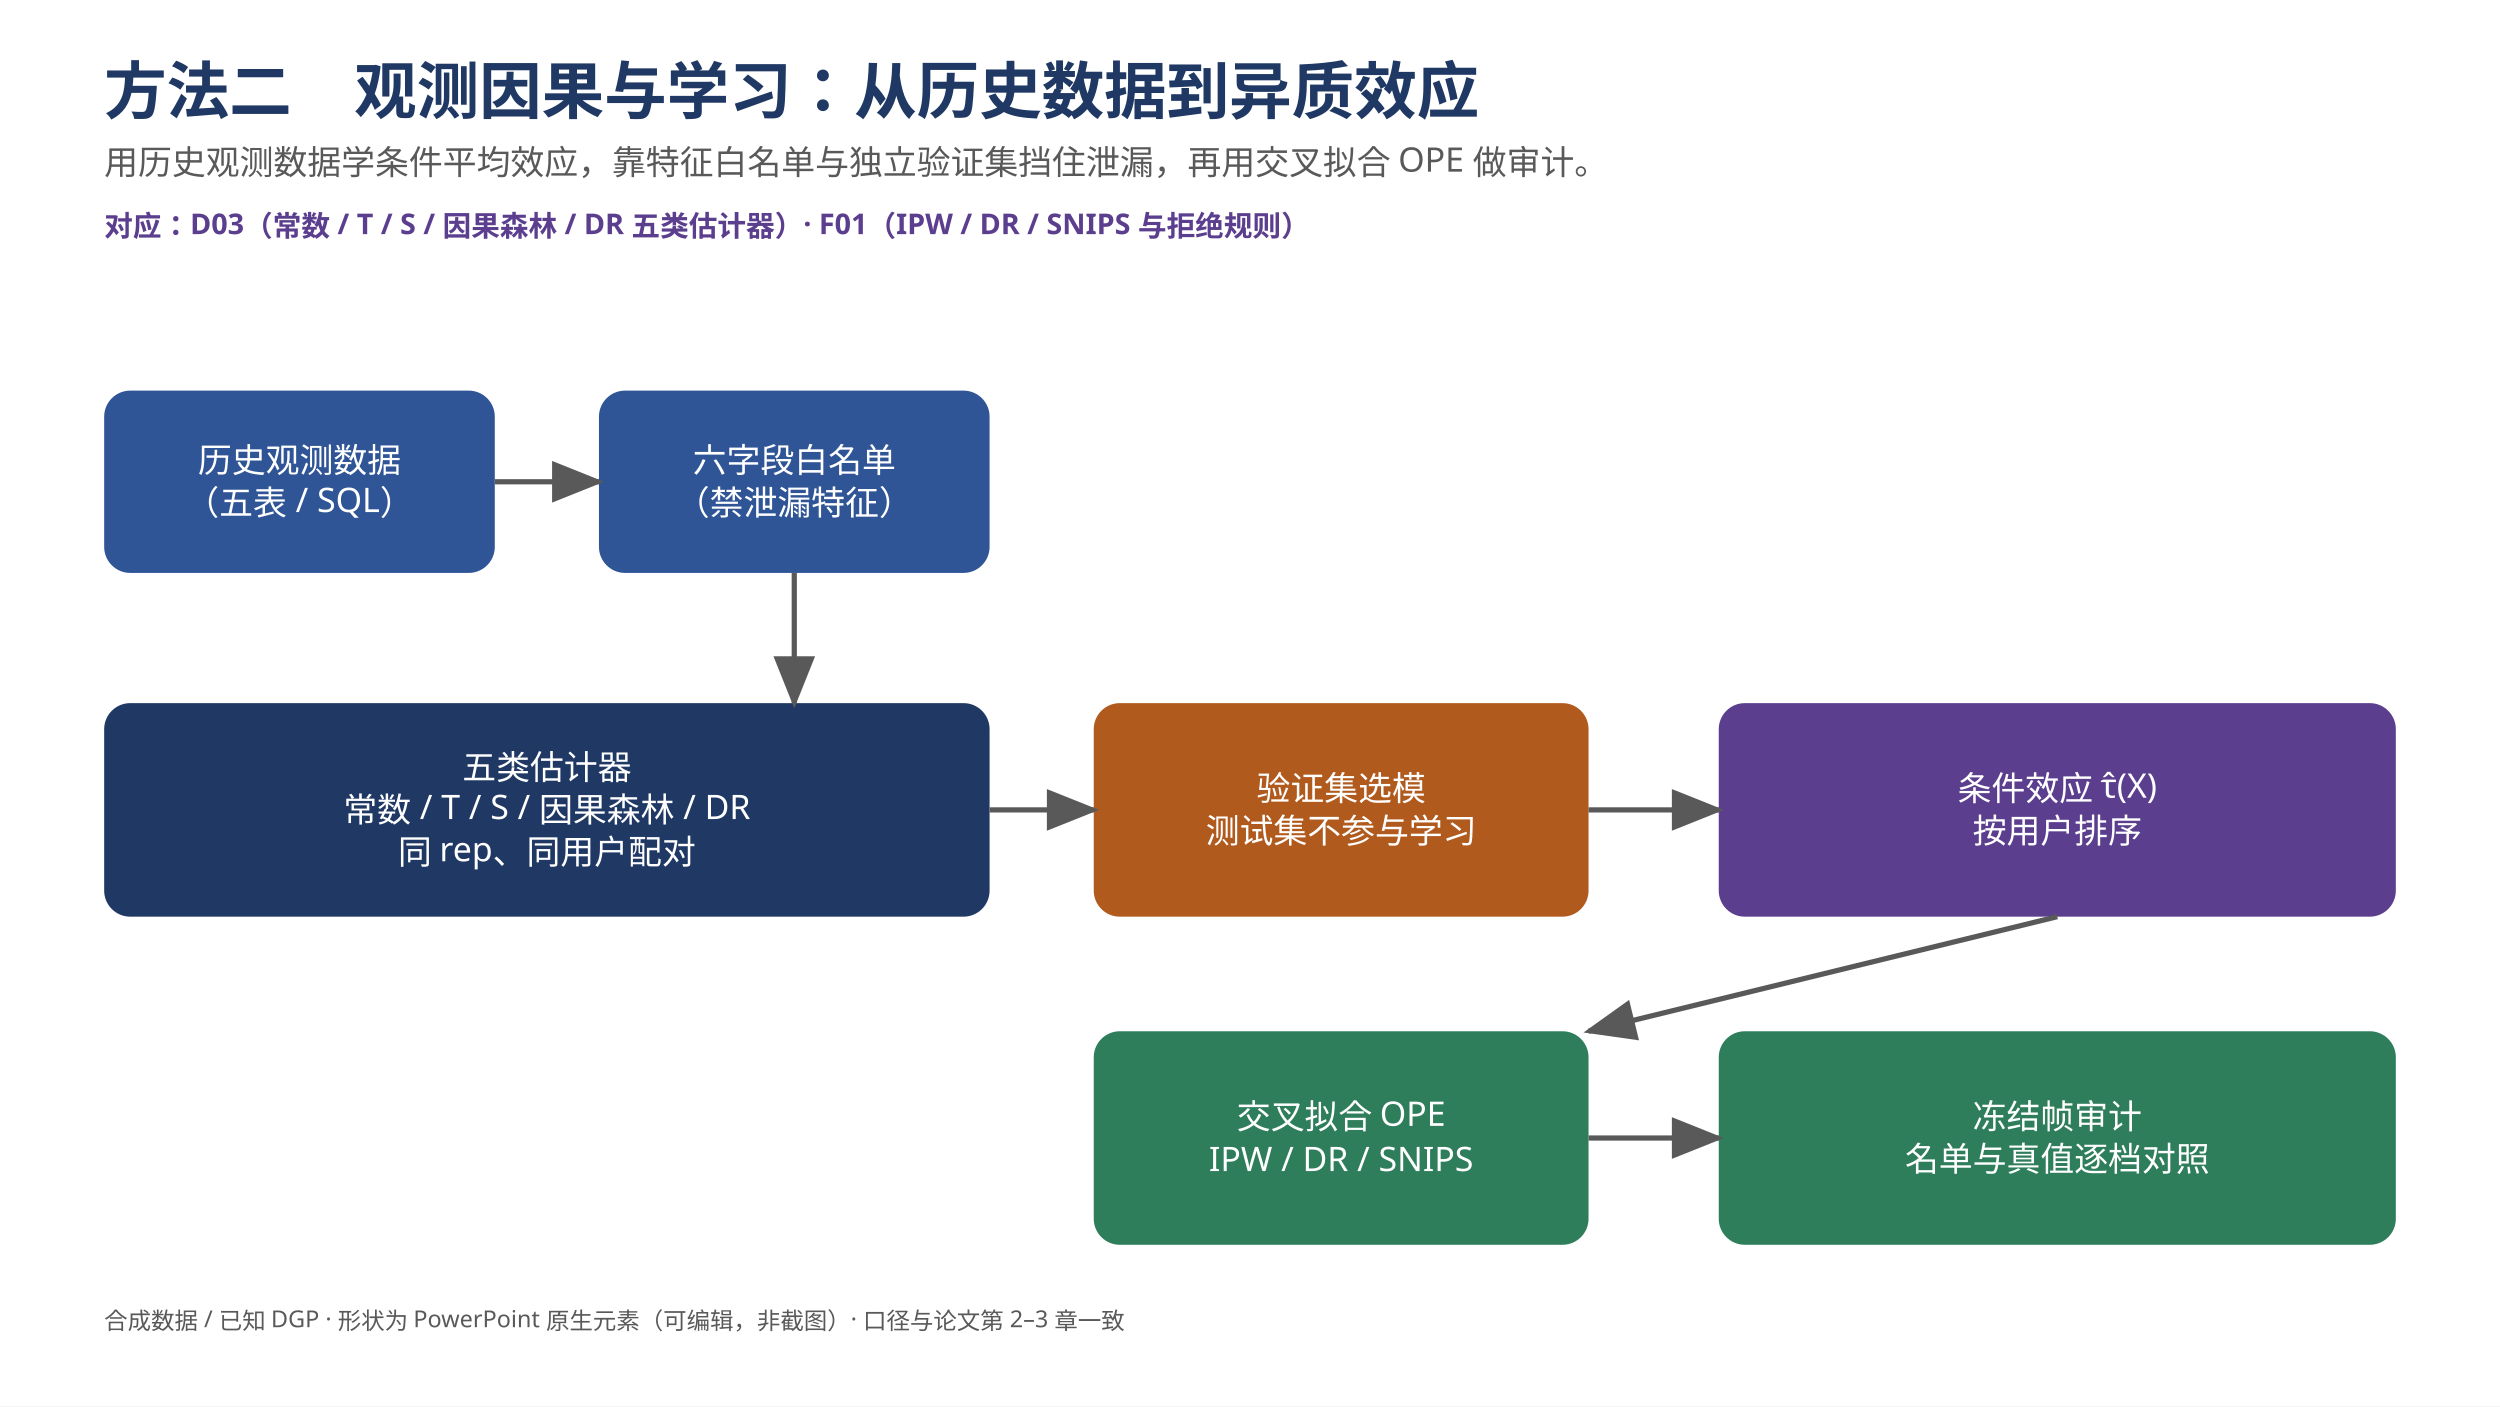
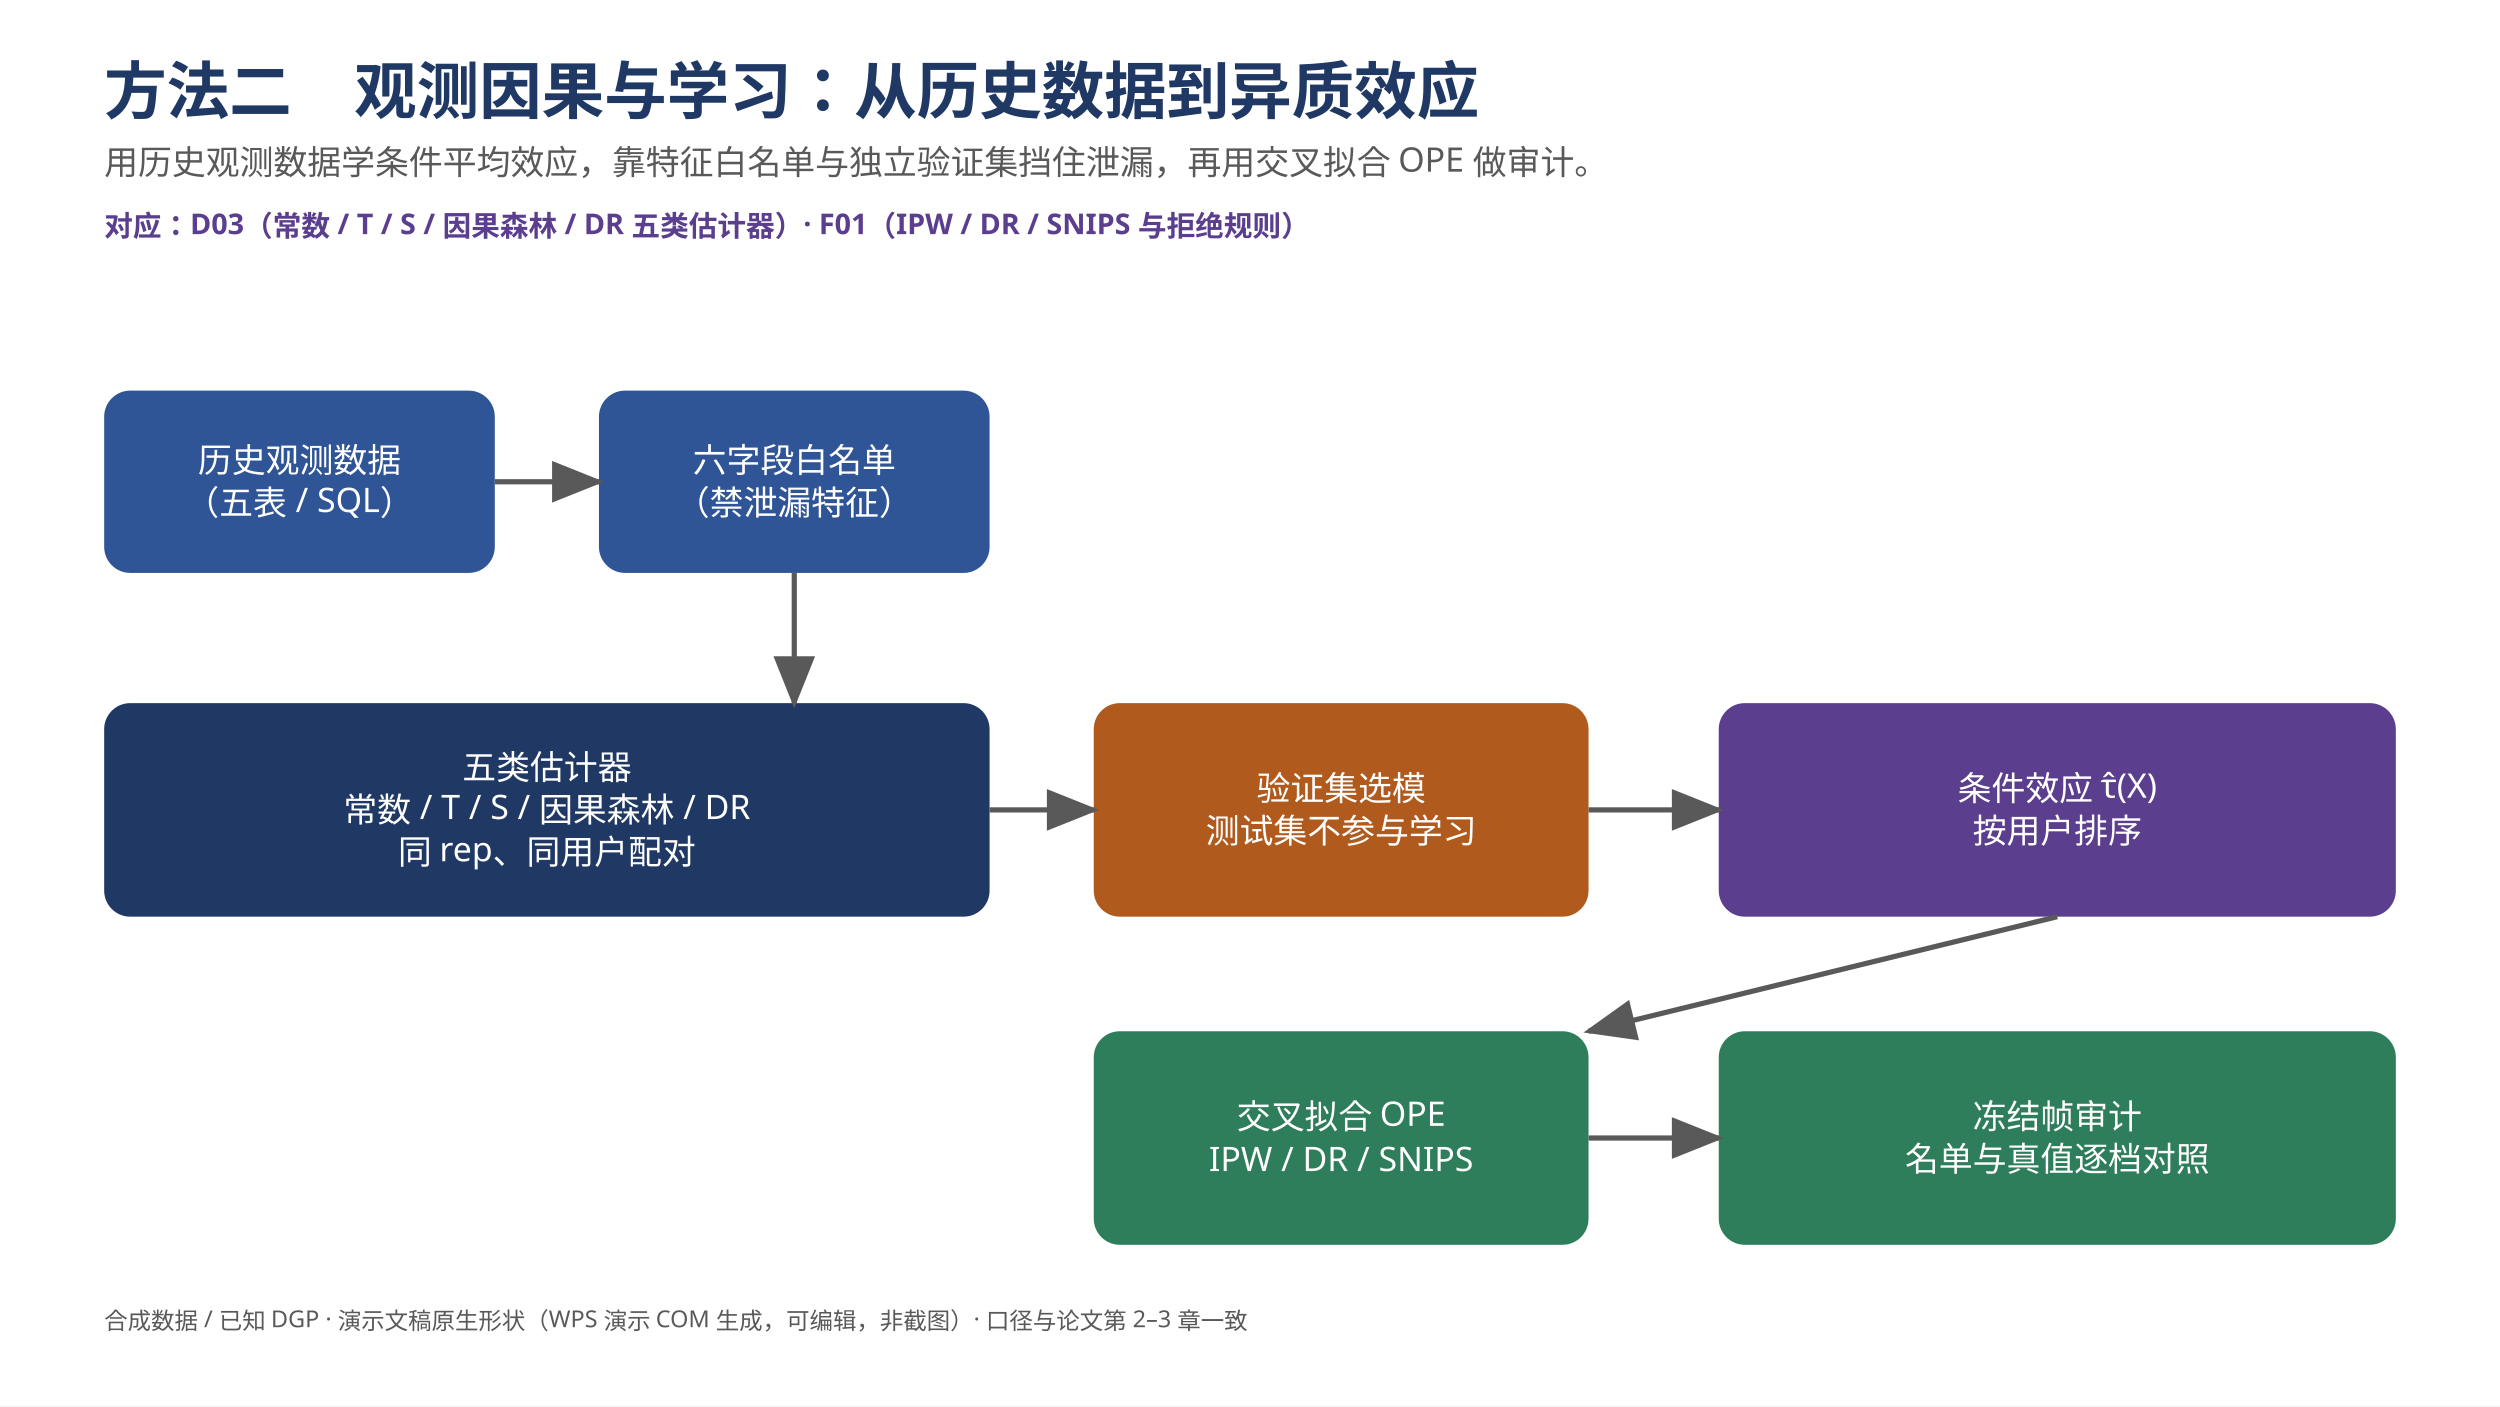
<svg xmlns="http://www.w3.org/2000/svg" width="960" height="540" viewBox="0 0 960 540">
  <rect width="960" height="540" fill="#FFFFFF" />
  <defs>
    <marker id="arrow" markerWidth="10" markerHeight="8" refX="9" refY="4" orient="auto">
      <path d="M0,0 L10,4 L0,8 z" fill="#595959" />
    </marker>
  </defs>
  <text x="40" y="43.6" font-family="Microsoft YaHei" font-size="24" font-weight="bold" fill="#1F3864">方法二　观测因果与学习：从历史数据到异质效应</text>
  <text x="40" y="67.0" font-family="Microsoft YaHei" font-size="13" font-weight="normal" fill="#595959">用历史观测数据学条件平均效应，靠特征白名单与独立验证集挡住泄漏，再用交叉拟合 OPE 做审计。</text>
  <text x="40" y="90.7" font-family="Microsoft YaHei" font-size="11" font-weight="bold" fill="#5B3E8E">对应：D03（常数 / T / S / 因果森林 / DR 五类估计器）· F01（IPW / DR / SNIPS 与拒绝规则）</text>
  <rect x="40" y="150" width="150" height="70" rx="10" fill="#2F5597" stroke="none" />
  <text x="115.0" y="181.4" text-anchor="middle" font-family="Microsoft YaHei" font-size="13" font-weight="normal" fill="#FFFFFF">历史观测数据</text>
  <text x="115.0" y="197.7" text-anchor="middle" font-family="Microsoft YaHei" font-size="13" font-weight="normal" fill="#FFFFFF">（五表 / SQL）</text>
  <rect x="230" y="150" width="150" height="70" rx="10" fill="#2F5597" stroke="none" />
  <text x="305.0" y="181.4" text-anchor="middle" font-family="Microsoft YaHei" font-size="13" font-weight="normal" fill="#FFFFFF">六字段白名单</text>
  <text x="305.0" y="197.7" text-anchor="middle" font-family="Microsoft YaHei" font-size="13" font-weight="normal" fill="#FFFFFF">（禁泄漏特征）</text>
  <rect x="40" y="270" width="340" height="82" rx="10" fill="#1F3864" stroke="none" />
  <text x="210.0" y="299.3" text-anchor="middle" font-family="Microsoft YaHei" font-size="13" font-weight="normal" fill="#FFFFFF">五类估计器</text>
  <text x="210.0" y="315.6" text-anchor="middle" font-family="Microsoft YaHei" font-size="13" font-weight="normal" fill="#FFFFFF">常数 / T / S / 因果森林 / DR</text>
  <text x="210.0" y="331.8" text-anchor="middle" font-family="Microsoft YaHei" font-size="13" font-weight="normal" fill="#FFFFFF">同 rep、同用户配对</text>
  <rect x="420" y="270" width="190" height="82" rx="10" fill="#B05A1E" stroke="none" />
  <text x="515.0" y="307.4" text-anchor="middle" font-family="Microsoft YaHei" font-size="13" font-weight="normal" fill="#FFFFFF">验证集选模</text>
  <text x="515.0" y="323.7" text-anchor="middle" font-family="Microsoft YaHei" font-size="13" font-weight="normal" fill="#FFFFFF">测试集不参与学习</text>
  <rect x="660" y="270" width="260" height="82" rx="10" fill="#5B3E8E" stroke="none" />
  <text x="790.0" y="307.4" text-anchor="middle" font-family="Microsoft YaHei" font-size="13" font-weight="normal" fill="#FFFFFF">条件效应 τ̂(X)</text>
  <text x="790.0" y="323.7" text-anchor="middle" font-family="Microsoft YaHei" font-size="13" font-weight="normal" fill="#FFFFFF">按用户排序</text>
  <rect x="420" y="396" width="190" height="82" rx="10" fill="#2E7D5B" stroke="none" />
  <text x="515.0" y="433.4" text-anchor="middle" font-family="Microsoft YaHei" font-size="13" font-weight="normal" fill="#FFFFFF">交叉拟合 OPE</text>
  <text x="515.0" y="449.7" text-anchor="middle" font-family="Microsoft YaHei" font-size="13" font-weight="normal" fill="#FFFFFF">IPW / DR / SNIPS</text>
  <rect x="660" y="396" width="260" height="82" rx="10" fill="#2E7D5B" stroke="none" />
  <text x="790.0" y="433.4" text-anchor="middle" font-family="Microsoft YaHei" font-size="13" font-weight="normal" fill="#FFFFFF">冻结帧审计</text>
  <text x="790.0" y="449.7" text-anchor="middle" font-family="Microsoft YaHei" font-size="13" font-weight="normal" fill="#FFFFFF">名单与真值逐档对照</text>
-   <text x="40" y="510.4" font-family="Microsoft YaHei" font-size="9" font-weight="normal" fill="#595959">合成数据 / 已知 DGP · 形状为 PowerPoint 原生元素（可编辑，非截图）· 口径与论文第 2–3 章一致</text>
+   <text x="40" y="510.4" font-family="Microsoft YaHei" font-size="9" font-weight="normal" fill="#595959">合成数据 / 已知 DGP · 演示文稿原生形状（WPS 演示 COM 生成，可编辑，非截图）· 口径与论文第 2–3 章一致</text>
  <line x1="190" y1="185" x2="230" y2="185" stroke="#595959" stroke-width="2.0" marker-end="url(#arrow)" />
  <line x1="305" y1="220" x2="305" y2="270" stroke="#595959" stroke-width="2.0" marker-end="url(#arrow)" />
  <line x1="380" y1="311" x2="420" y2="311" stroke="#595959" stroke-width="2.0" marker-end="url(#arrow)" />
  <line x1="610" y1="311" x2="660" y2="311" stroke="#595959" stroke-width="2.0" marker-end="url(#arrow)" />
  <line x1="790" y1="352" x2="610" y2="396" stroke="#595959" stroke-width="2.0" marker-end="url(#arrow)" />
  <line x1="610" y1="437" x2="660" y2="437" stroke="#595959" stroke-width="2.0" marker-end="url(#arrow)" />
</svg>
